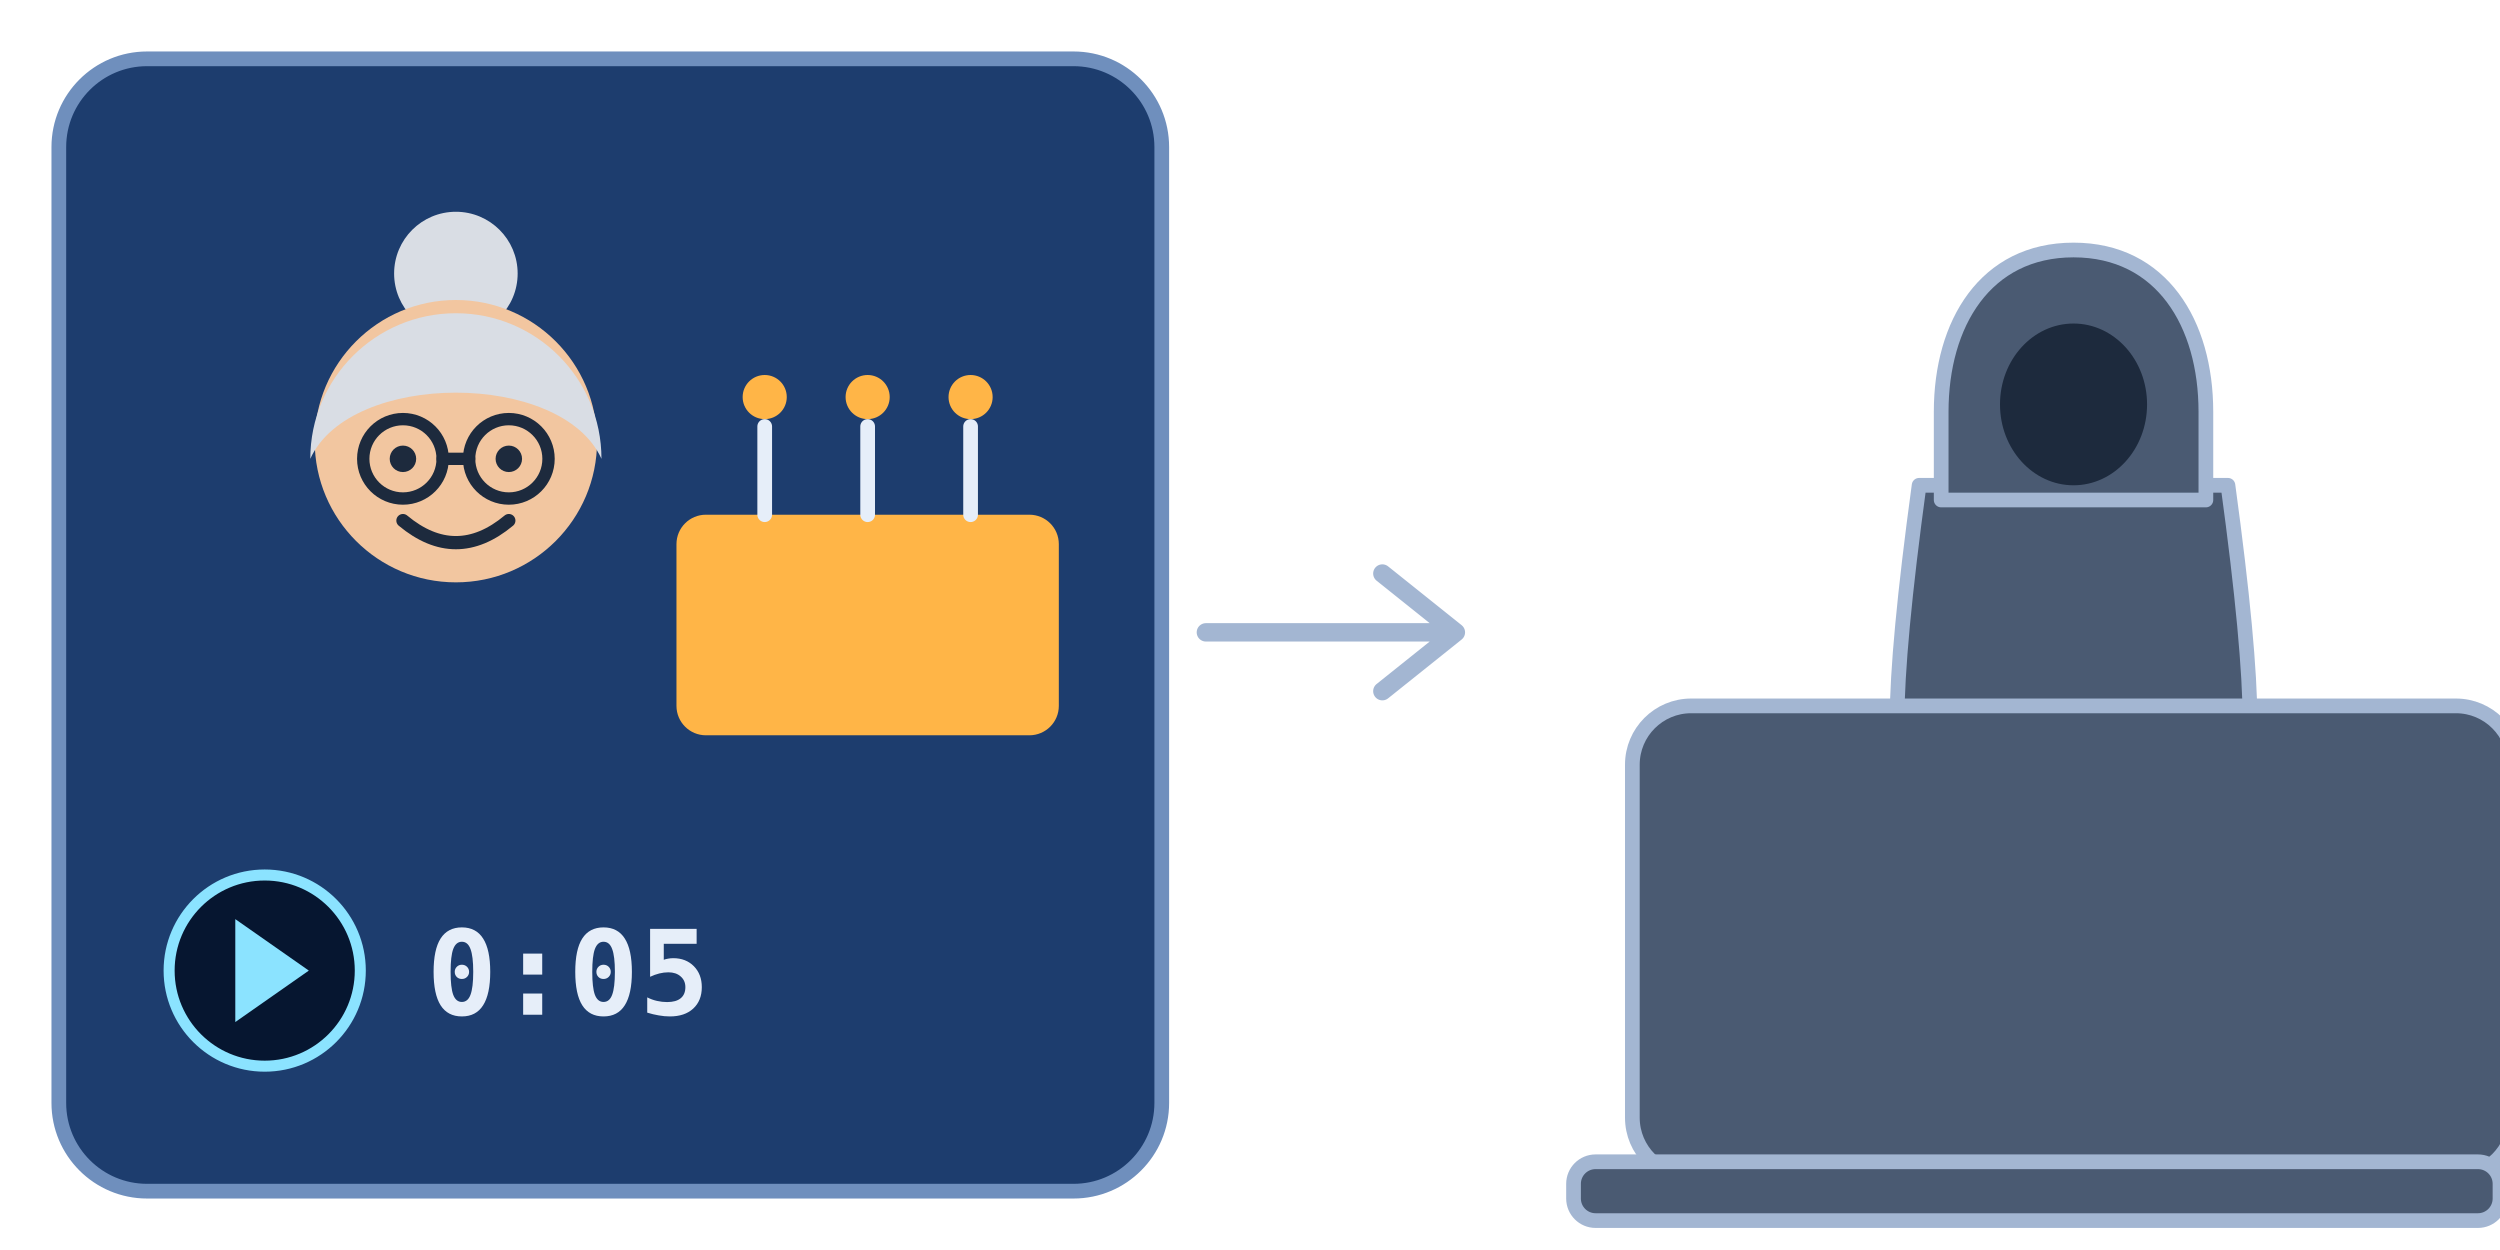
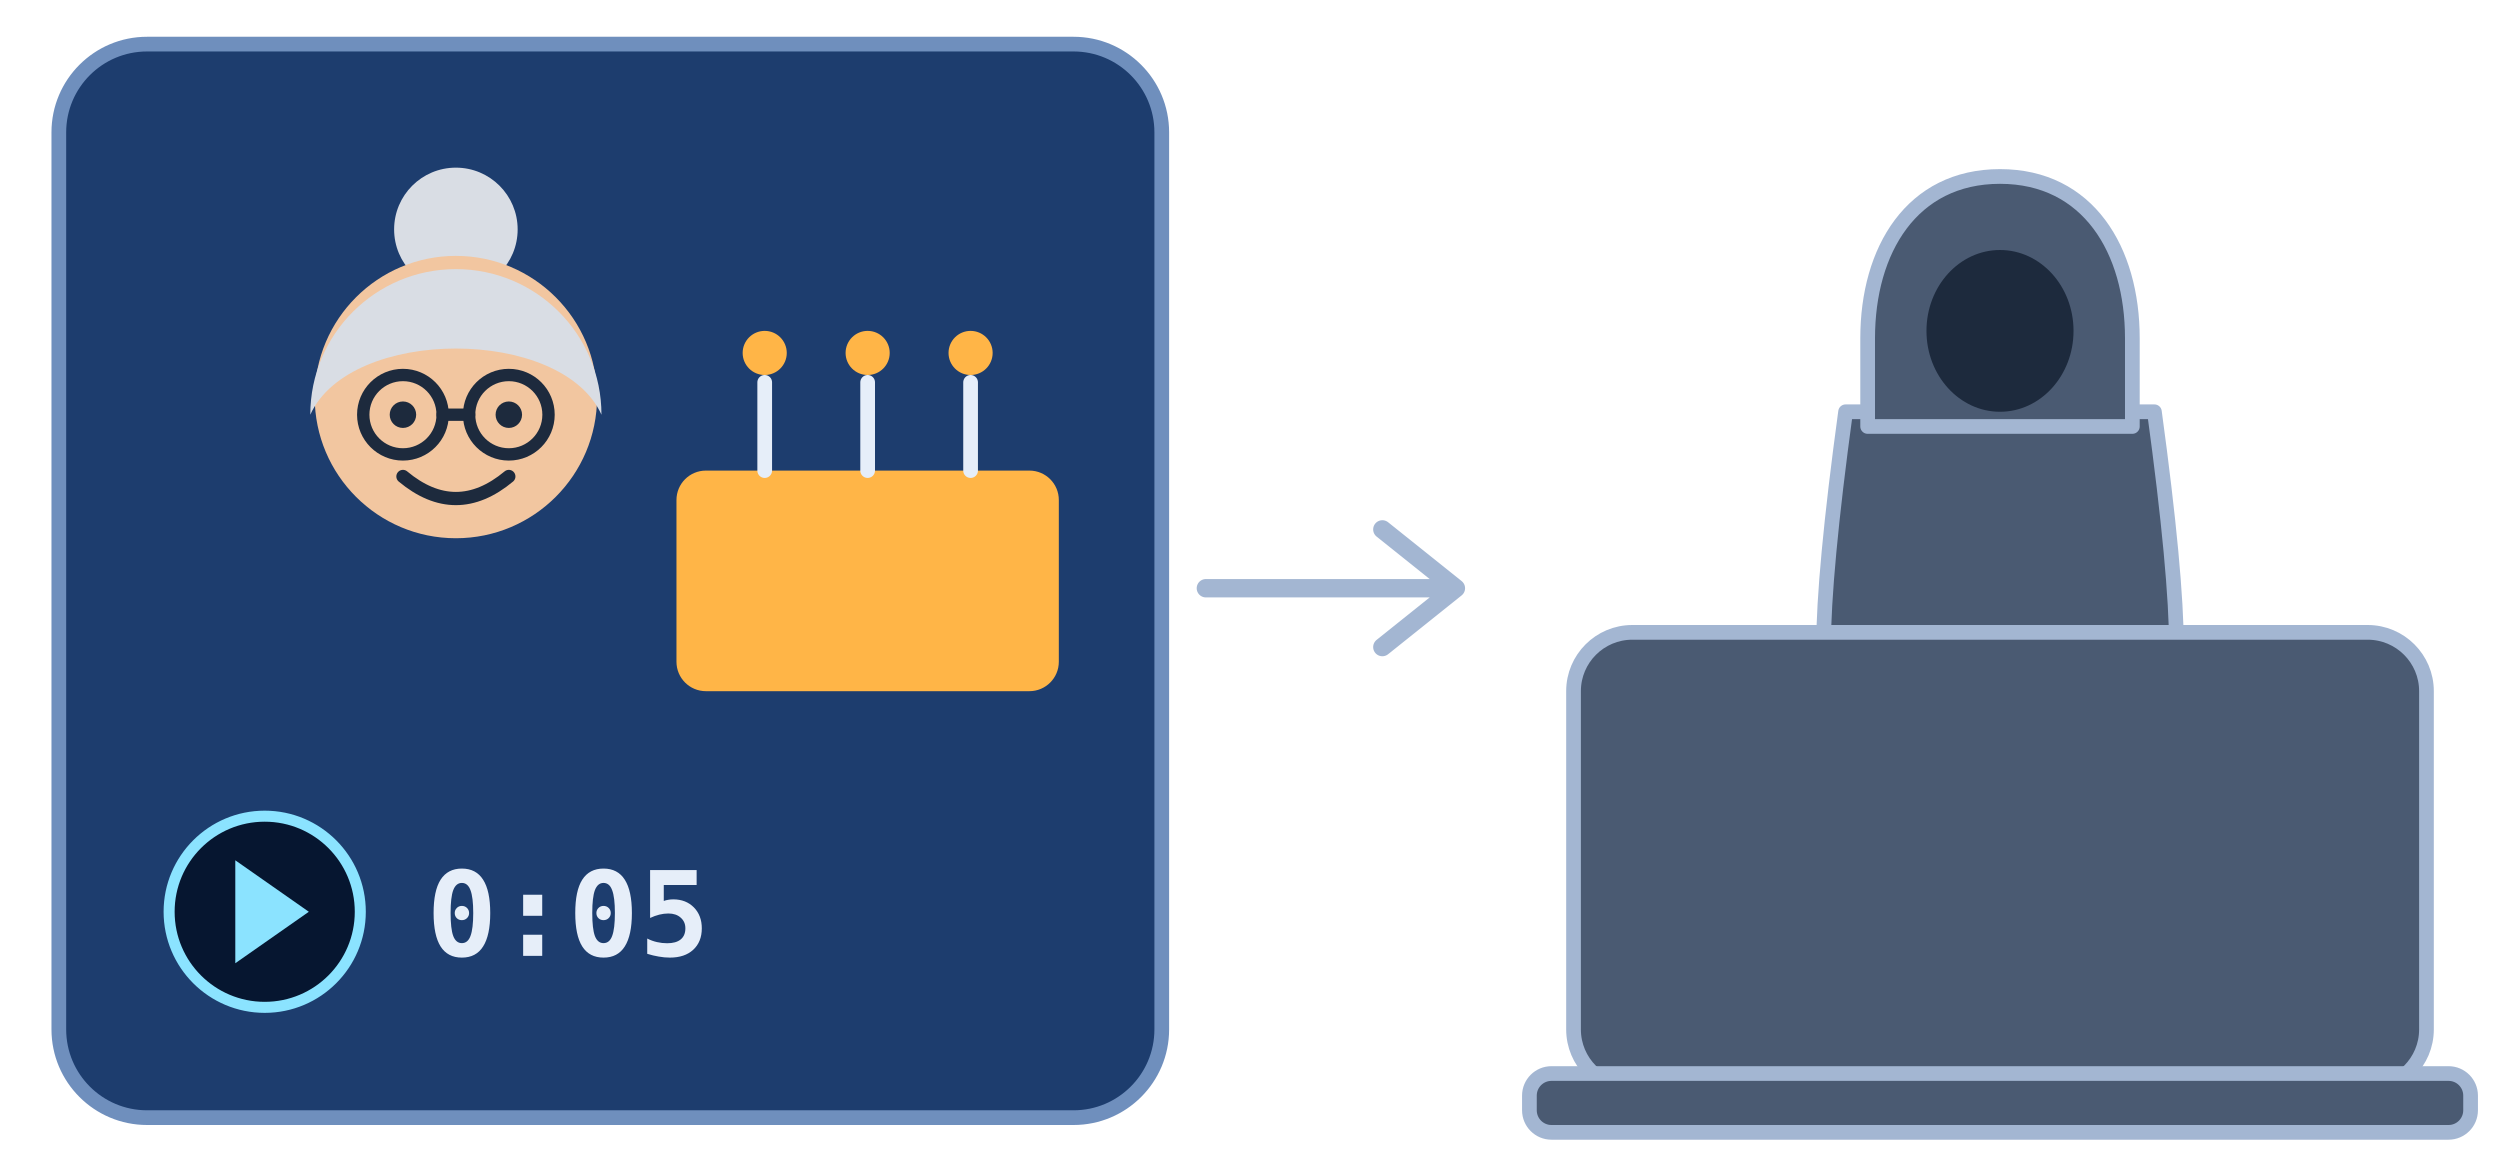
- <svg xmlns="http://www.w3.org/2000/svg" viewBox="0 0 340 170" width="340" height="170" font-family="'IBM Plex Sans', ui-sans-serif, system-ui, sans-serif">
-   <rect x="8" y="8" width="150" height="154" rx="12" fill="#1d3d6e" stroke="#6f8fbd" stroke-width="2" />
+ <svg xmlns="http://www.w3.org/2000/svg" viewBox="0 0 340 158" width="340" height="158" font-family="'IBM Plex Sans', ui-sans-serif, system-ui, sans-serif">
+   <rect x="8" y="6" width="150" height="146" rx="12" fill="#1d3d6e" stroke="#6f8fbd" stroke-width="2" />
  <g>
-     <circle cx="62" cy="37.2" r="8.4" fill="#d9dde4" />
-     <circle cx="62" cy="60" r="19.2" fill="#f2c6a0" />
-     <path d="M42.2 62.4A16.6 16.6 0 0 1 81.8 62.4C76.4 50.4 47.6 50.4 42.2 62.4Z" fill="#d9dde4" />
-     <circle cx="54.8" cy="62.4" r="5.4" fill="none" stroke="#1d2a3d" stroke-width="1.68" />
-     <circle cx="69.2" cy="62.4" r="5.4" fill="none" stroke="#1d2a3d" stroke-width="1.68" />
-     <path d="M60.2 62.4H63.8" fill="none" stroke="#1d2a3d" stroke-width="1.68" stroke-linecap="round" stroke-linejoin="round" />
-     <circle cx="54.8" cy="62.4" r="1.8" fill="#1d2a3d" />
-     <circle cx="69.2" cy="62.4" r="1.8" fill="#1d2a3d" />
-     <path d="M54.8 70.8Q62 76.8 69.2 70.8" fill="none" stroke="#1d2a3d" stroke-width="1.8" stroke-linecap="round" stroke-linejoin="round" />
+     <circle cx="62" cy="31.2" r="8.4" fill="#d9dde4" />
+     <circle cx="62" cy="54" r="19.2" fill="#f2c6a0" />
+     <path d="M42.2 56.4A16.6 16.6 0 0 1 81.8 56.4C76.4 44.4 47.6 44.4 42.2 56.4Z" fill="#d9dde4" />
+     <circle cx="54.8" cy="56.4" r="5.4" fill="none" stroke="#1d2a3d" stroke-width="1.68" />
+     <circle cx="69.2" cy="56.4" r="5.4" fill="none" stroke="#1d2a3d" stroke-width="1.68" />
+     <path d="M60.2 56.4H63.8" fill="none" stroke="#1d2a3d" stroke-width="1.68" stroke-linecap="round" stroke-linejoin="round" />
+     <circle cx="54.8" cy="56.4" r="1.8" fill="#1d2a3d" />
+     <circle cx="69.2" cy="56.4" r="1.8" fill="#1d2a3d" />
+     <path d="M54.8 64.8Q62 70.8 69.2 64.8" fill="none" stroke="#1d2a3d" stroke-width="1.8" stroke-linecap="round" stroke-linejoin="round" />
  </g>
-   <rect x="92" y="70" width="52" height="30" rx="4" fill="#ffb547" />
-   <path d="M104 70V58M118 70V58M132 70V58" fill="none" stroke="#e6eef9" stroke-width="2" stroke-linecap="round" stroke-linejoin="round" />
-   <circle cx="104" cy="54" r="3" fill="#ffb547" />
-   <circle cx="118" cy="54" r="3" fill="#ffb547" />
-   <circle cx="132" cy="54" r="3" fill="#ffb547" />
-   <circle cx="36" cy="132" r="13" fill="#061630" stroke="#8be3ff" stroke-width="1.5" />
-   <path d="M32 125L42 132L32 139Z" fill="#8be3ff" />
-   <text x="58" y="138" font-size="16" font-weight="600" fill="#e6eef9" font-family="'IBM Plex Mono', ui-monospace, Menlo, monospace">0:05</text>
-   <path d="M164 86H196M188 78L198 86L188 94" fill="none" stroke="#a3b6d2" stroke-width="2.5" stroke-linecap="round" stroke-linejoin="round" />
+   <rect x="92" y="64" width="52" height="30" rx="4" fill="#ffb547" />
+   <path d="M104 64V52M118 64V52M132 64V52" fill="none" stroke="#e6eef9" stroke-width="2" stroke-linecap="round" stroke-linejoin="round" />
+   <circle cx="104" cy="48" r="3" fill="#ffb547" />
+   <circle cx="118" cy="48" r="3" fill="#ffb547" />
+   <circle cx="132" cy="48" r="3" fill="#ffb547" />
+   <circle cx="36" cy="124" r="13" fill="#061630" stroke="#8be3ff" stroke-width="1.5" />
+   <path d="M32 117L42 124L32 131Z" fill="#8be3ff" />
+   <text x="58" y="130" font-size="16" font-weight="600" fill="#e6eef9" font-family="'IBM Plex Mono', ui-monospace, Menlo, monospace">0:05</text>
+   <path d="M164 80H196M188 72L198 80L188 88" fill="none" stroke="#a3b6d2" stroke-width="2.5" stroke-linecap="round" stroke-linejoin="round" />
  <g>
-     <path d="M261 66Q258 88 258 98L306 98Q306 88 303 66Z" fill="#4a5a72" stroke="#a3b6d2" stroke-width="2" stroke-linecap="round" stroke-linejoin="round" />
-     <path d="M282 34C294 34 300 44 300 56L300 68L264 68L264 56C264 44 270 34 282 34Z" fill="#4a5a72" stroke="#a3b6d2" stroke-width="2" stroke-linecap="round" stroke-linejoin="round" />
-     <ellipse cx="282" cy="55" rx="10" ry="11" fill="#1d2a3d" />
+     <path d="M251 56Q248 78 248 88L296 88Q296 78 293 56Z" fill="#4a5a72" stroke="#a3b6d2" stroke-width="2" stroke-linecap="round" stroke-linejoin="round" />
+     <path d="M272 24C284 24 290 34 290 46L290 58L254 58L254 46C254 34 260 24 272 24Z" fill="#4a5a72" stroke="#a3b6d2" stroke-width="2" stroke-linecap="round" stroke-linejoin="round" />
+     <ellipse cx="272" cy="45" rx="10" ry="11" fill="#1d2a3d" />
  </g>
-   <rect x="222" y="96" width="120" height="64" rx="8" fill="#4a5a72" stroke="#a3b6d2" stroke-width="2" />
-   <rect x="214" y="158" width="126" height="8" rx="3" fill="#4a5a72" stroke="#a3b6d2" stroke-width="2" />
+   <rect x="214" y="86" width="116" height="62" rx="8" fill="#4a5a72" stroke="#a3b6d2" stroke-width="2" />
+   <rect x="208" y="146" width="128" height="8" rx="3" fill="#4a5a72" stroke="#a3b6d2" stroke-width="2" />
</svg>
